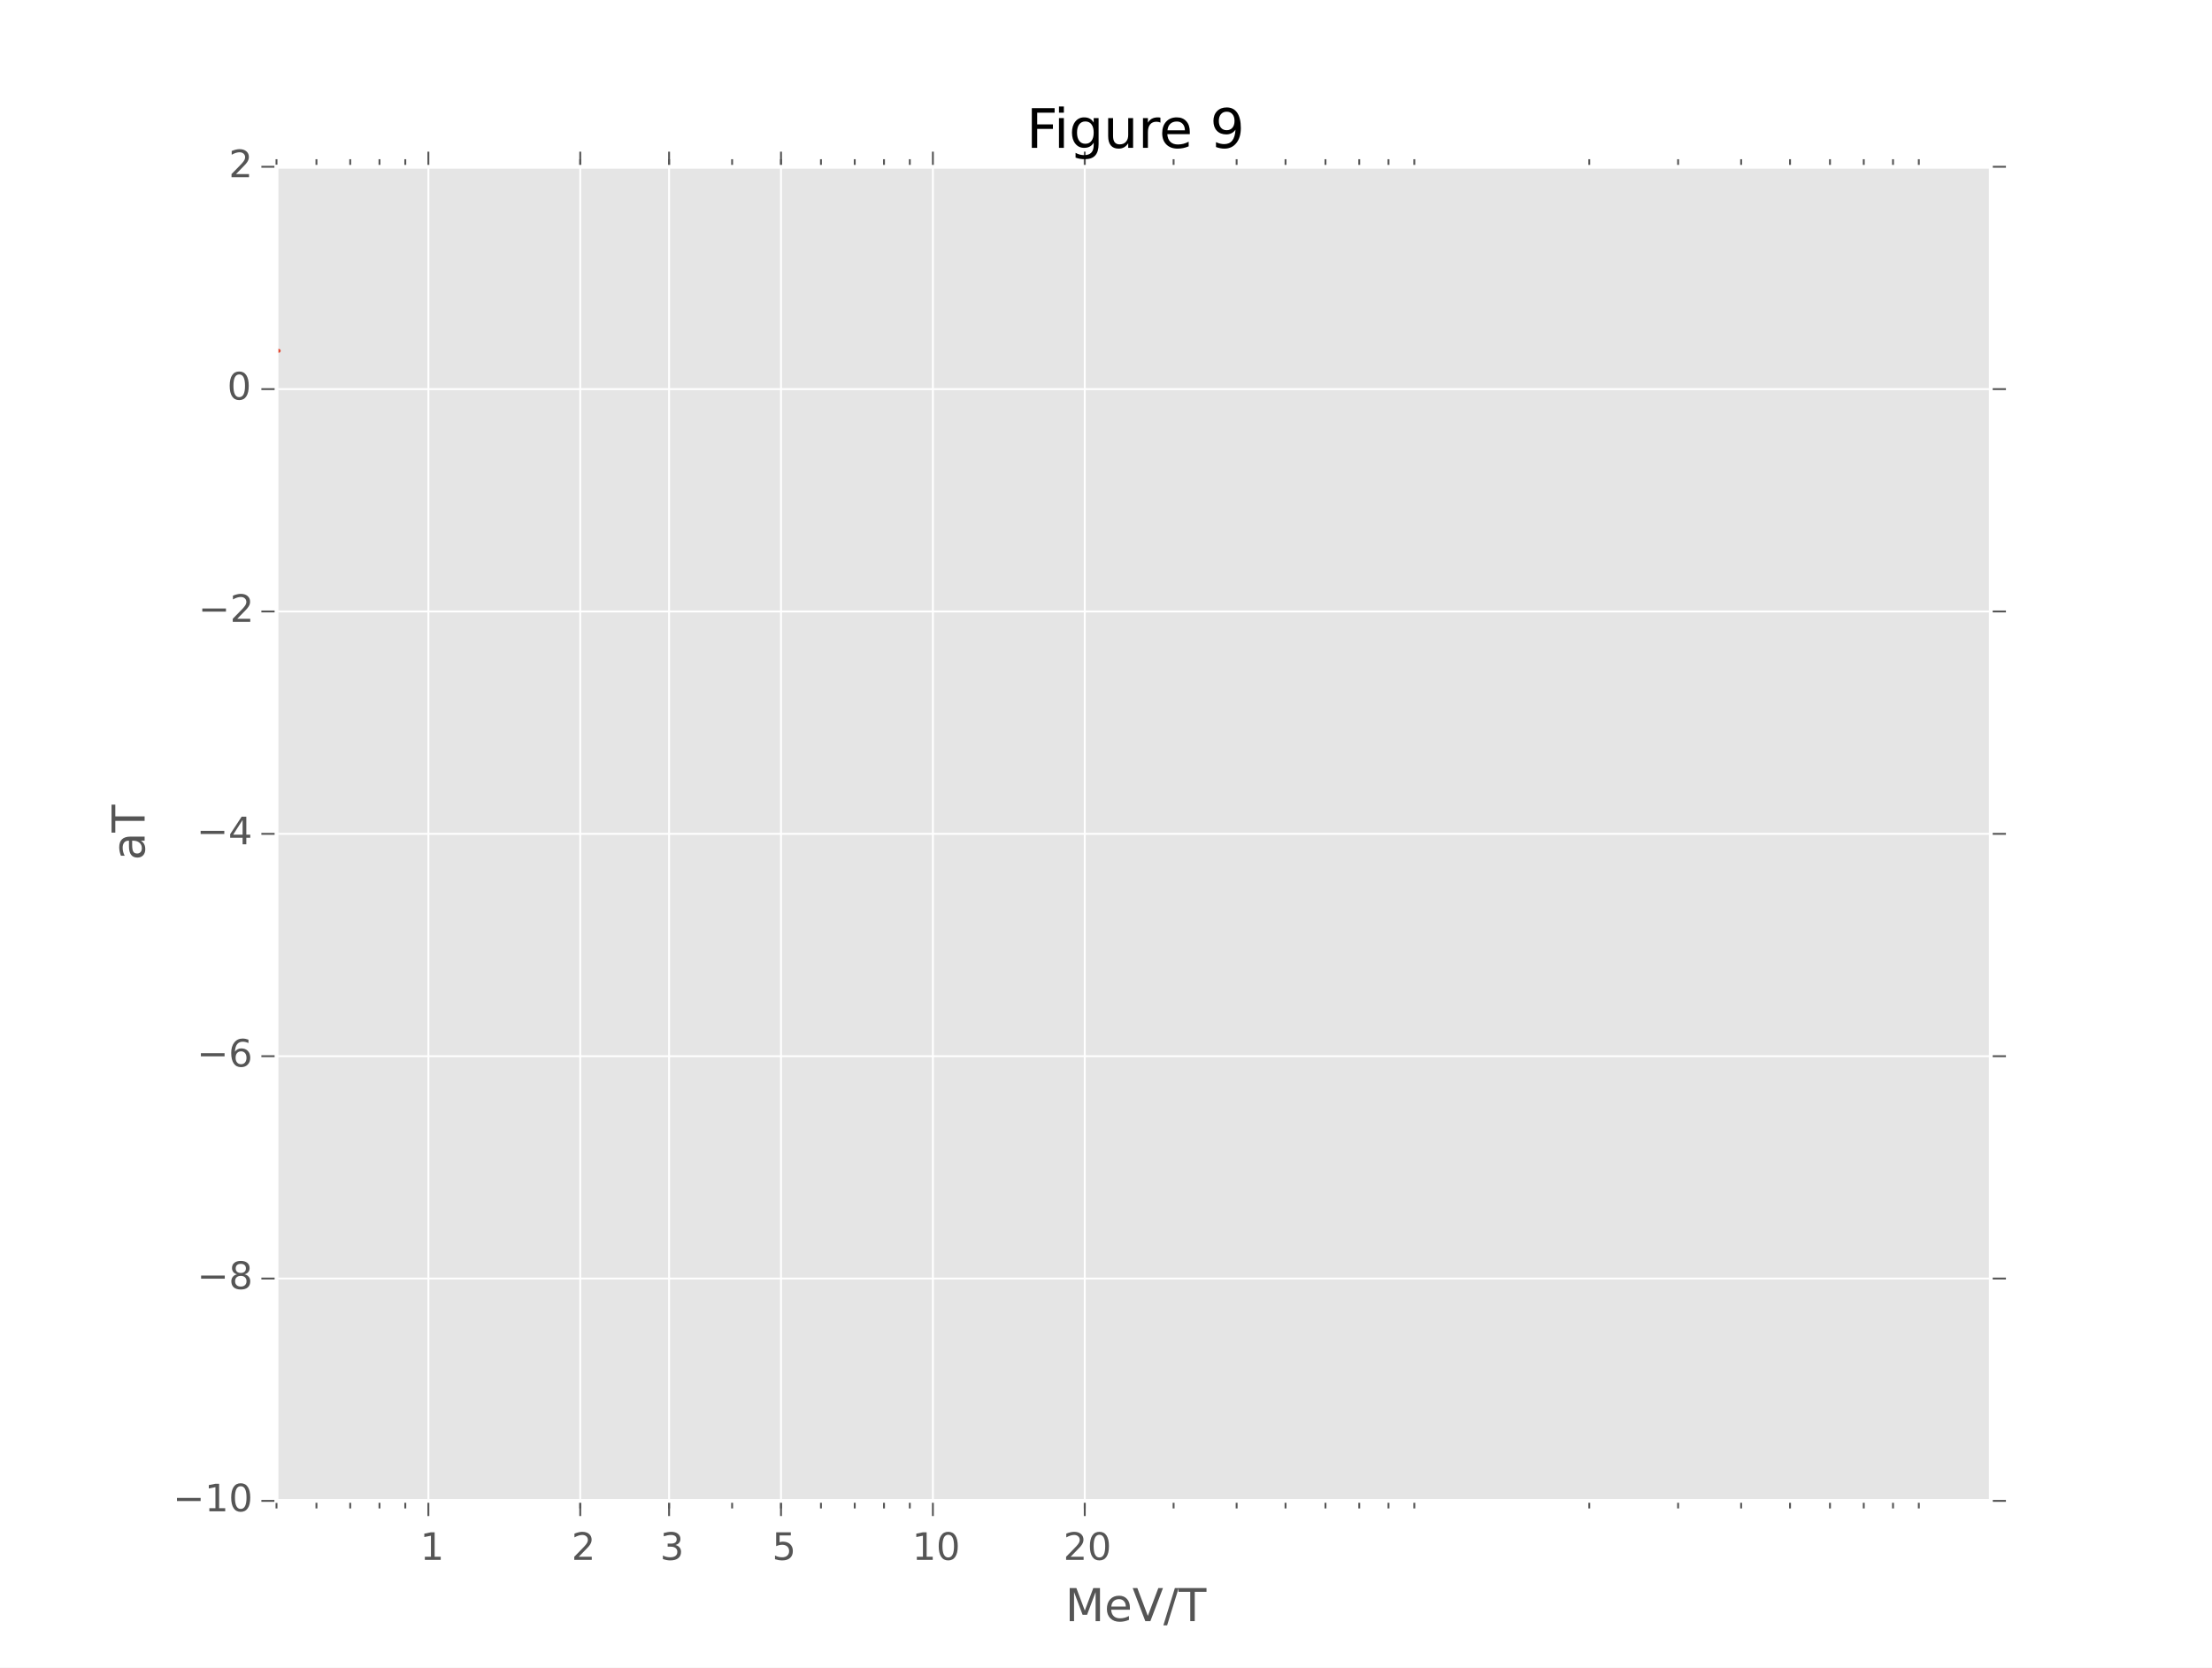
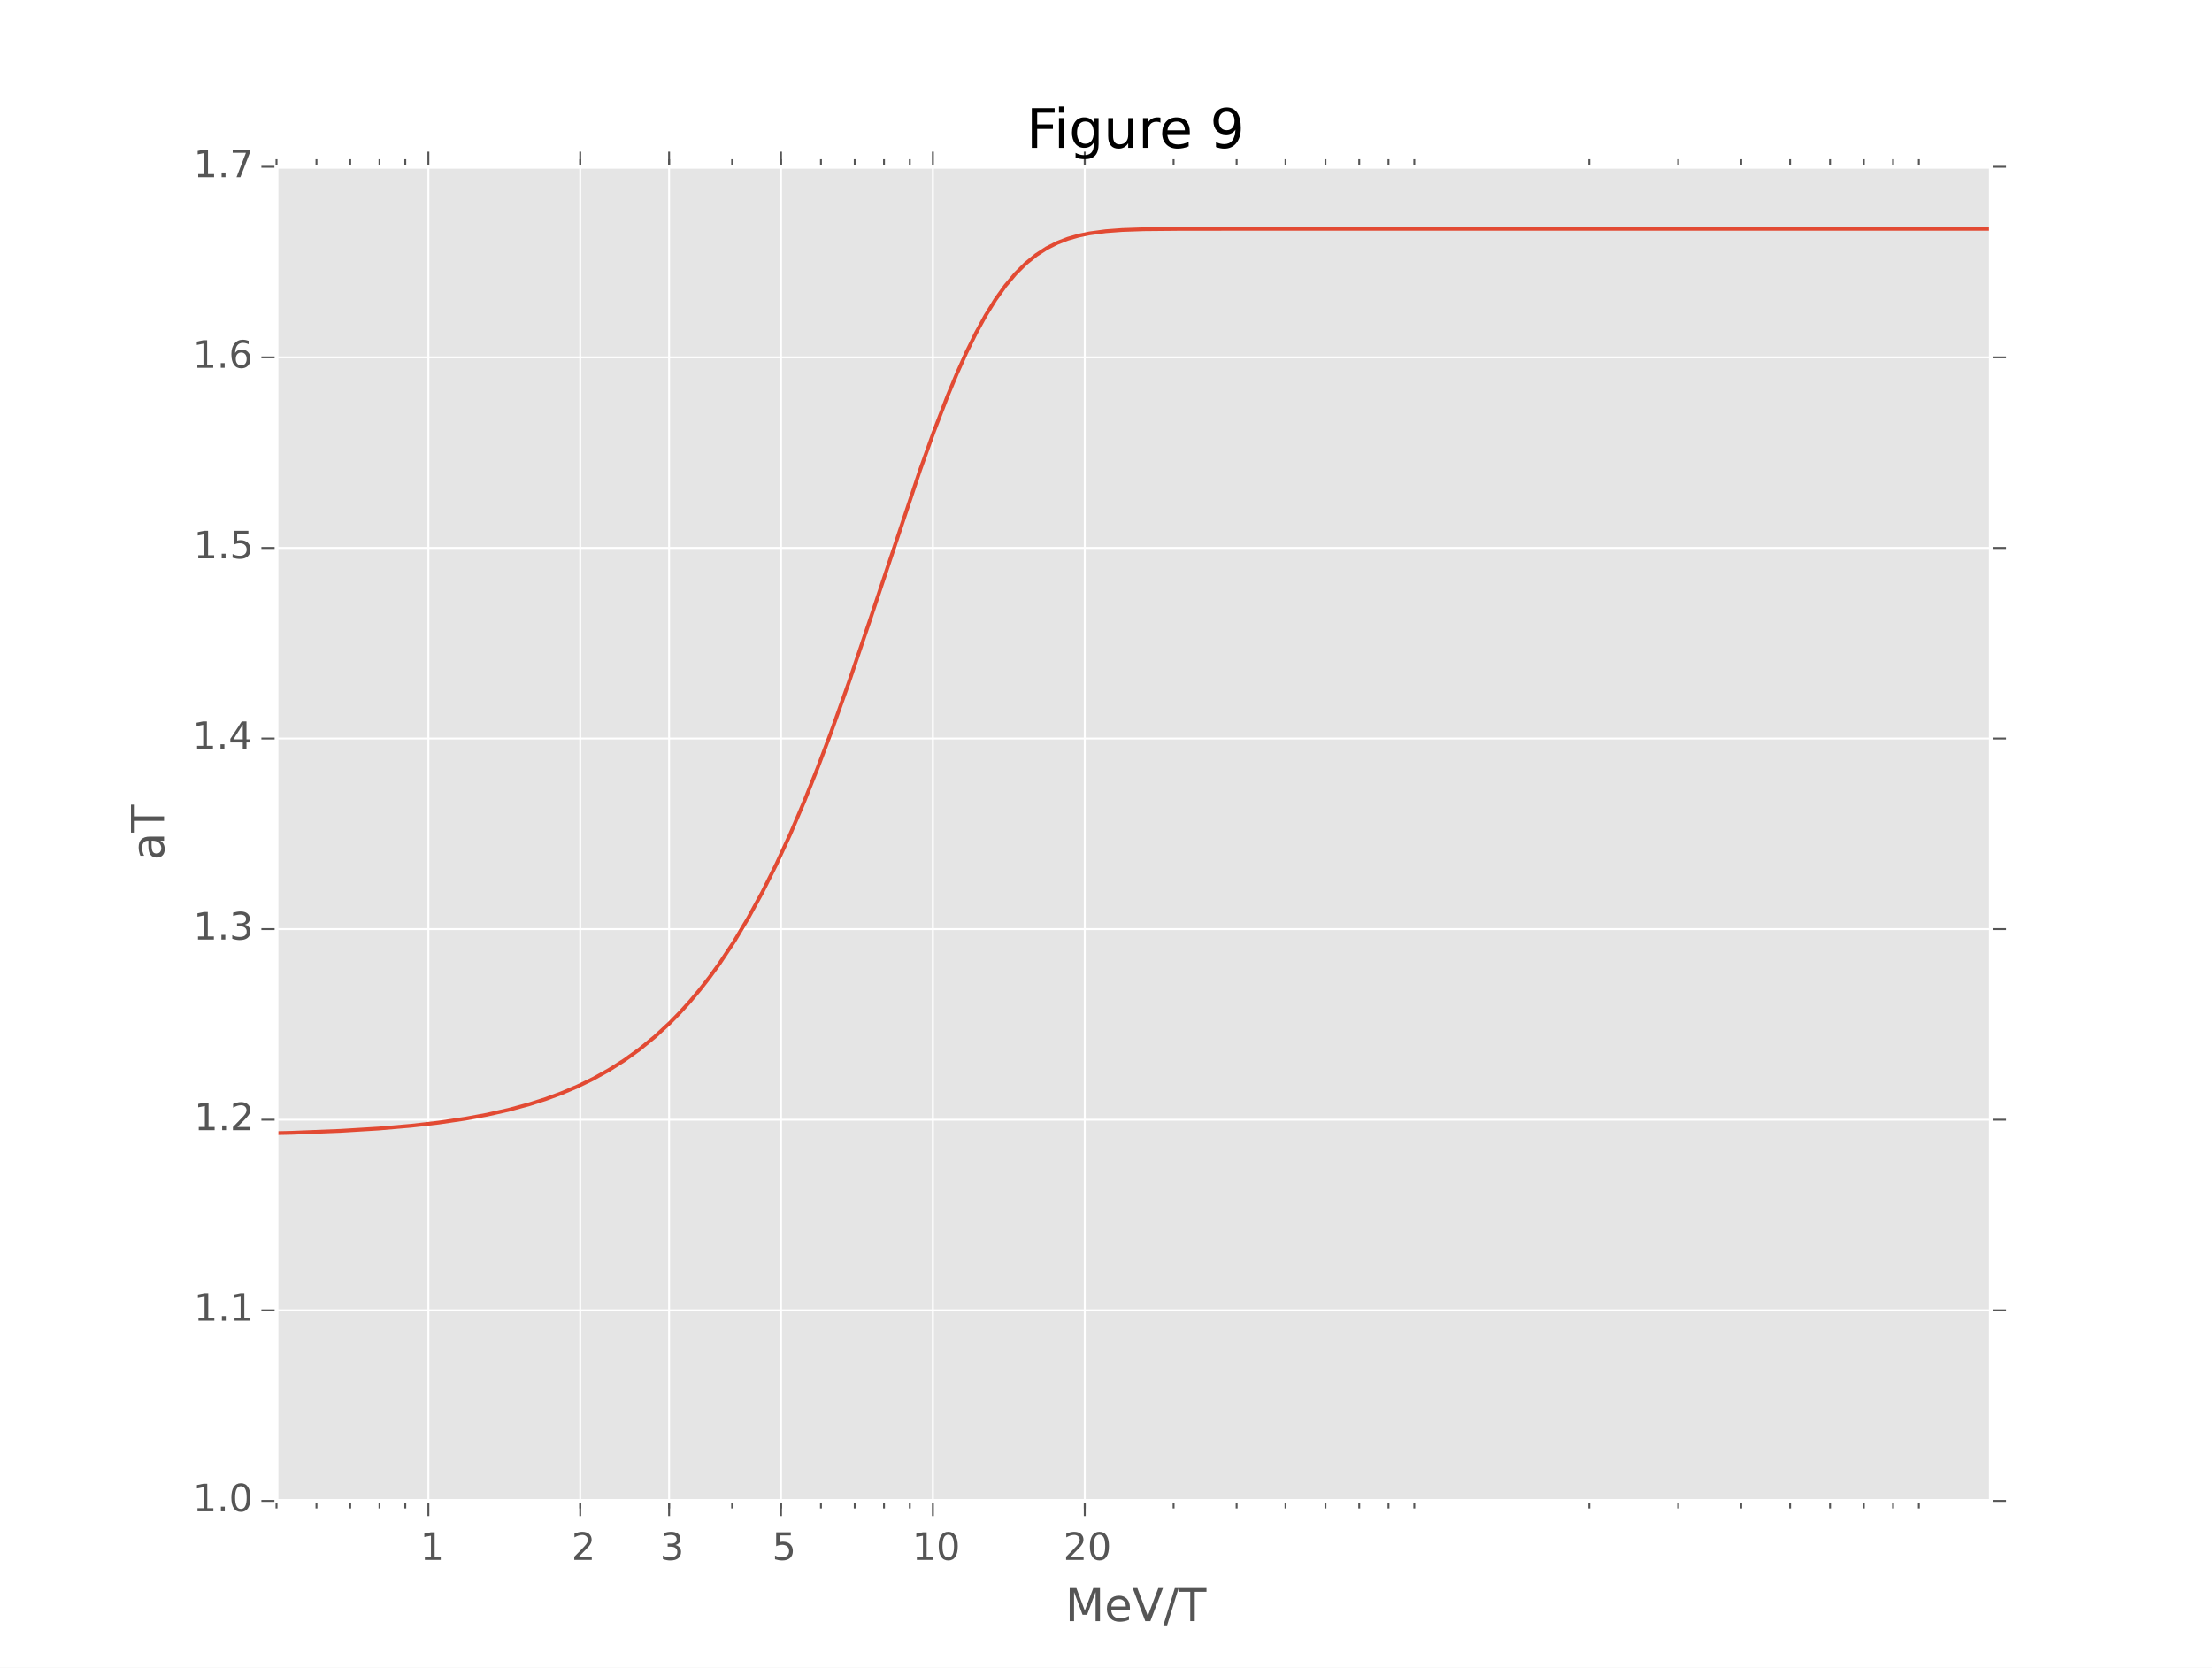
<svg xmlns="http://www.w3.org/2000/svg" xmlns:xlink="http://www.w3.org/1999/xlink" height="441pt" version="1.1" viewBox="0 0 585 441" width="585pt">
  <defs>
    <style type="text/css">
*{stroke-linecap:butt;stroke-linejoin:round;}
  </style>
  </defs>
  <g id="figure_1">
    <g id="patch_1">
      <path d=" M0 441 L585 441 L585 0 L0 0 z " style="fill:#ffffff;" />
    </g>
    <g id="axes_1">
      <g id="patch_2">
        <path d=" M73.125 396.9 L526.5 396.9 L526.5 44.1 L73.125 44.1 z " style="fill:#e5e5e5;" />
      </g>
      <g id="matplotlib.axis_1">
        <g id="xtick_1">
          <g id="line2d_1">
            <path clip-path="url(#p5873ec822d)" d=" M113.29 396.9 L113.29 44.1" style="fill:none;stroke:#ffffff;stroke-linecap:square;stroke-width:0.5;" />
          </g>
          <g id="line2d_2">
            <defs>
              <path d=" M0 0 L0 4" id="m64c3aef5f4" style="stroke:#555555;stroke-width:0.5;" />
            </defs>
            <g>
              <use style="fill:#555555;stroke:#555555;stroke-width:0.5;" x="113.29" xlink:href="#m64c3aef5f4" y="396.9" />
            </g>
          </g>
          <g id="line2d_3">
            <defs>
              <path d=" M0 0 L0 -4" id="m91191bb255" style="stroke:#555555;stroke-width:0.5;" />
            </defs>
            <g>
              <use style="fill:#555555;stroke:#555555;stroke-width:0.5;" x="113.29" xlink:href="#m91191bb255" y="44.1" />
            </g>
          </g>
          <g id="text_1">
            <defs>
              <path d=" M12.406 8.297 L28.516 8.297 L28.516 63.922 L10.984 60.406 L10.984 69.391 L28.422 72.906 L38.281 72.906 L38.281 8.297 L54.391 8.297 L54.391 0 L12.406 0 z " id="BitstreamVeraSans-Roman-31" />
            </defs>
            <g style="fill:#555555;" transform="translate(111.12 412.4984)scale(0.1 -0.1)">
              <use xlink:href="#BitstreamVeraSans-Roman-31" />
            </g>
          </g>
        </g>
        <g id="xtick_2">
          <g id="line2d_4">
            <path clip-path="url(#p5873ec822d)" d=" M153.456 396.9 L153.456 44.1" style="fill:none;stroke:#ffffff;stroke-linecap:square;stroke-width:0.5;" />
          </g>
          <g id="line2d_5">
            <g>
              <use style="fill:#555555;stroke:#555555;stroke-width:0.5;" x="153.456" xlink:href="#m64c3aef5f4" y="396.9" />
            </g>
          </g>
          <g id="line2d_6">
            <g>
              <use style="fill:#555555;stroke:#555555;stroke-width:0.5;" x="153.456" xlink:href="#m91191bb255" y="44.1" />
            </g>
          </g>
          <g id="text_2">
            <defs>
              <path d=" M19.188 8.297 L53.609 8.297 L53.609 0 L7.328 0 L7.328 8.297 Q12.938 14.109 22.625 23.891 Q32.328 33.688 34.812 36.531 Q39.547 41.844 41.422 45.531 Q43.312 49.219 43.312 52.781 Q43.312 58.594 39.234 62.25 Q35.156 65.922 28.609 65.922 Q23.969 65.922 18.812 64.312 Q13.672 62.703 7.812 59.422 L7.812 69.391 Q13.766 71.781 18.938 73 Q24.125 74.219 28.422 74.219 Q39.75 74.219 46.484 68.547 Q53.219 62.891 53.219 53.422 Q53.219 48.922 51.531 44.891 Q49.859 40.875 45.406 35.406 Q44.188 33.984 37.641 27.219 Q31.109 20.453 19.188 8.297" id="BitstreamVeraSans-Roman-32" />
            </defs>
            <g style="fill:#555555;" transform="translate(151.1417 412.4984)scale(0.1 -0.1)">
              <use xlink:href="#BitstreamVeraSans-Roman-32" />
            </g>
          </g>
        </g>
        <g id="xtick_3">
          <g id="line2d_7">
            <path clip-path="url(#p5873ec822d)" d=" M176.951 396.9 L176.951 44.1" style="fill:none;stroke:#ffffff;stroke-linecap:square;stroke-width:0.5;" />
          </g>
          <g id="line2d_8">
            <g>
              <use style="fill:#555555;stroke:#555555;stroke-width:0.5;" x="176.951" xlink:href="#m64c3aef5f4" y="396.9" />
            </g>
          </g>
          <g id="line2d_9">
            <g>
              <use style="fill:#555555;stroke:#555555;stroke-width:0.5;" x="176.951" xlink:href="#m91191bb255" y="44.1" />
            </g>
          </g>
          <g id="text_3">
            <defs>
              <path d=" M40.578 39.312 Q47.656 37.797 51.625 33 Q55.609 28.219 55.609 21.188 Q55.609 10.406 48.188 4.484 Q40.766 -1.422 27.094 -1.422 Q22.516 -1.422 17.656 -0.516 Q12.797 0.391 7.625 2.203 L7.625 11.719 Q11.719 9.328 16.594 8.109 Q21.484 6.891 26.812 6.891 Q36.078 6.891 40.938 10.547 Q45.797 14.203 45.797 21.188 Q45.797 27.641 41.281 31.266 Q36.766 34.906 28.719 34.906 L20.219 34.906 L20.219 43.016 L29.109 43.016 Q36.375 43.016 40.234 45.922 Q44.094 48.828 44.094 54.297 Q44.094 59.906 40.109 62.906 Q36.141 65.922 28.719 65.922 Q24.656 65.922 20.016 65.031 Q15.375 64.156 9.812 62.312 L9.812 71.094 Q15.438 72.656 20.344 73.438 Q25.25 74.219 29.594 74.219 Q40.828 74.219 47.359 69.109 Q53.906 64.016 53.906 55.328 Q53.906 49.266 50.438 45.094 Q46.969 40.922 40.578 39.312" id="BitstreamVeraSans-Roman-33" />
            </defs>
            <g style="fill:#555555;" transform="translate(174.5517 412.4984)scale(0.1 -0.1)">
              <use xlink:href="#BitstreamVeraSans-Roman-33" />
            </g>
          </g>
        </g>
        <g id="xtick_4">
          <g id="line2d_10">
            <path clip-path="url(#p5873ec822d)" d=" M206.551 396.9 L206.551 44.1" style="fill:none;stroke:#ffffff;stroke-linecap:square;stroke-width:0.5;" />
          </g>
          <g id="line2d_11">
            <g>
              <use style="fill:#555555;stroke:#555555;stroke-width:0.5;" x="206.551" xlink:href="#m64c3aef5f4" y="396.9" />
            </g>
          </g>
          <g id="line2d_12">
            <g>
              <use style="fill:#555555;stroke:#555555;stroke-width:0.5;" x="206.551" xlink:href="#m91191bb255" y="44.1" />
            </g>
          </g>
          <g id="text_4">
            <defs>
              <path d=" M10.797 72.906 L49.516 72.906 L49.516 64.594 L19.828 64.594 L19.828 46.734 Q21.969 47.469 24.109 47.828 Q26.266 48.188 28.422 48.188 Q40.625 48.188 47.75 41.5 Q54.891 34.812 54.891 23.391 Q54.891 11.625 47.562 5.094 Q40.234 -1.422 26.906 -1.422 Q22.312 -1.422 17.547 -0.641 Q12.797 0.141 7.719 1.703 L7.719 11.625 Q12.109 9.234 16.797 8.062 Q21.484 6.891 26.703 6.891 Q35.156 6.891 40.078 11.328 Q45.016 15.766 45.016 23.391 Q45.016 31 40.078 35.438 Q35.156 39.891 26.703 39.891 Q22.75 39.891 18.812 39.016 Q14.891 38.141 10.797 36.281 z " id="BitstreamVeraSans-Roman-35" />
            </defs>
            <g style="fill:#555555;" transform="translate(204.1928 412.4984)scale(0.1 -0.1)">
              <use xlink:href="#BitstreamVeraSans-Roman-35" />
            </g>
          </g>
        </g>
        <g id="xtick_5">
          <g id="line2d_13">
            <path clip-path="url(#p5873ec822d)" d=" M246.717 396.9 L246.717 44.1" style="fill:none;stroke:#ffffff;stroke-linecap:square;stroke-width:0.5;" />
          </g>
          <g id="line2d_14">
            <g>
              <use style="fill:#555555;stroke:#555555;stroke-width:0.5;" x="246.717" xlink:href="#m64c3aef5f4" y="396.9" />
            </g>
          </g>
          <g id="line2d_15">
            <g>
              <use style="fill:#555555;stroke:#555555;stroke-width:0.5;" x="246.717" xlink:href="#m91191bb255" y="44.1" />
            </g>
          </g>
          <g id="text_5">
            <defs>
              <path d=" M31.781 66.406 Q24.172 66.406 20.328 58.906 Q16.5 51.422 16.5 36.375 Q16.5 21.391 20.328 13.891 Q24.172 6.391 31.781 6.391 Q39.453 6.391 43.281 13.891 Q47.125 21.391 47.125 36.375 Q47.125 51.422 43.281 58.906 Q39.453 66.406 31.781 66.406 M31.781 74.219 Q44.047 74.219 50.516 64.516 Q56.984 54.828 56.984 36.375 Q56.984 17.969 50.516 8.266 Q44.047 -1.422 31.781 -1.422 Q19.531 -1.422 13.062 8.266 Q6.594 17.969 6.594 36.375 Q6.594 54.828 13.062 64.516 Q19.531 74.219 31.781 74.219" id="BitstreamVeraSans-Roman-30" />
            </defs>
            <g style="fill:#555555;" transform="translate(241.2355 412.4984)scale(0.1 -0.1)">
              <use xlink:href="#BitstreamVeraSans-Roman-31" />
              <use x="63.623" xlink:href="#BitstreamVeraSans-Roman-30" />
            </g>
          </g>
        </g>
        <g id="xtick_6">
          <g id="line2d_16">
            <path clip-path="url(#p5873ec822d)" d=" M286.882 396.9 L286.882 44.1" style="fill:none;stroke:#ffffff;stroke-linecap:square;stroke-width:0.5;" />
          </g>
          <g id="line2d_17">
            <g>
              <use style="fill:#555555;stroke:#555555;stroke-width:0.5;" x="286.882" xlink:href="#m64c3aef5f4" y="396.9" />
            </g>
          </g>
          <g id="line2d_18">
            <g>
              <use style="fill:#555555;stroke:#555555;stroke-width:0.5;" x="286.882" xlink:href="#m91191bb255" y="44.1" />
            </g>
          </g>
          <g id="text_6">
            <g style="fill:#555555;" transform="translate(281.2181 412.4984)scale(0.1 -0.1)">
              <use xlink:href="#BitstreamVeraSans-Roman-32" />
              <use x="63.623" xlink:href="#BitstreamVeraSans-Roman-30" />
            </g>
          </g>
        </g>
        <g id="xtick_7">
          <g id="line2d_19">
            <defs>
              <path d=" M0 0 L0 2" id="m7c1be8cc89" style="stroke:#555555;stroke-width:0.5;" />
            </defs>
            <g>
              <use style="fill:#555555;stroke:#555555;stroke-width:0.5;" x="73.125" xlink:href="#m7c1be8cc89" y="396.9" />
            </g>
          </g>
          <g id="line2d_20">
            <defs>
              <path d=" M0 0 L0 -2" id="m590dc32cdf" style="stroke:#555555;stroke-width:0.5;" />
            </defs>
            <g>
              <use style="fill:#555555;stroke:#555555;stroke-width:0.5;" x="73.125" xlink:href="#m590dc32cdf" y="44.1" />
            </g>
          </g>
        </g>
        <g id="xtick_8">
          <g id="line2d_21">
            <g>
              <use style="fill:#555555;stroke:#555555;stroke-width:0.5;" x="83.69" xlink:href="#m7c1be8cc89" y="396.9" />
            </g>
          </g>
          <g id="line2d_22">
            <g>
              <use style="fill:#555555;stroke:#555555;stroke-width:0.5;" x="83.69" xlink:href="#m590dc32cdf" y="44.1" />
            </g>
          </g>
        </g>
        <g id="xtick_9">
          <g id="line2d_23">
            <g>
              <use style="fill:#555555;stroke:#555555;stroke-width:0.5;" x="92.622" xlink:href="#m7c1be8cc89" y="396.9" />
            </g>
          </g>
          <g id="line2d_24">
            <g>
              <use style="fill:#555555;stroke:#555555;stroke-width:0.5;" x="92.622" xlink:href="#m590dc32cdf" y="44.1" />
            </g>
          </g>
        </g>
        <g id="xtick_10">
          <g id="line2d_25">
            <g>
              <use style="fill:#555555;stroke:#555555;stroke-width:0.5;" x="100.36" xlink:href="#m7c1be8cc89" y="396.9" />
            </g>
          </g>
          <g id="line2d_26">
            <g>
              <use style="fill:#555555;stroke:#555555;stroke-width:0.5;" x="100.36" xlink:href="#m590dc32cdf" y="44.1" />
            </g>
          </g>
        </g>
        <g id="xtick_11">
          <g id="line2d_27">
            <g>
              <use style="fill:#555555;stroke:#555555;stroke-width:0.5;" x="107.185" xlink:href="#m7c1be8cc89" y="396.9" />
            </g>
          </g>
          <g id="line2d_28">
            <g>
              <use style="fill:#555555;stroke:#555555;stroke-width:0.5;" x="107.185" xlink:href="#m590dc32cdf" y="44.1" />
            </g>
          </g>
        </g>
        <g id="xtick_12">
          <g id="line2d_29">
            <g>
              <use style="fill:#555555;stroke:#555555;stroke-width:0.5;" x="153.456" xlink:href="#m7c1be8cc89" y="396.9" />
            </g>
          </g>
          <g id="line2d_30">
            <g>
              <use style="fill:#555555;stroke:#555555;stroke-width:0.5;" x="153.456" xlink:href="#m590dc32cdf" y="44.1" />
            </g>
          </g>
        </g>
        <g id="xtick_13">
          <g id="line2d_31">
            <g>
              <use style="fill:#555555;stroke:#555555;stroke-width:0.5;" x="176.951" xlink:href="#m7c1be8cc89" y="396.9" />
            </g>
          </g>
          <g id="line2d_32">
            <g>
              <use style="fill:#555555;stroke:#555555;stroke-width:0.5;" x="176.951" xlink:href="#m590dc32cdf" y="44.1" />
            </g>
          </g>
        </g>
        <g id="xtick_14">
          <g id="line2d_33">
            <g>
              <use style="fill:#555555;stroke:#555555;stroke-width:0.5;" x="193.621" xlink:href="#m7c1be8cc89" y="396.9" />
            </g>
          </g>
          <g id="line2d_34">
            <g>
              <use style="fill:#555555;stroke:#555555;stroke-width:0.5;" x="193.621" xlink:href="#m590dc32cdf" y="44.1" />
            </g>
          </g>
        </g>
        <g id="xtick_15">
          <g id="line2d_35">
            <g>
              <use style="fill:#555555;stroke:#555555;stroke-width:0.5;" x="206.551" xlink:href="#m7c1be8cc89" y="396.9" />
            </g>
          </g>
          <g id="line2d_36">
            <g>
              <use style="fill:#555555;stroke:#555555;stroke-width:0.5;" x="206.551" xlink:href="#m590dc32cdf" y="44.1" />
            </g>
          </g>
        </g>
        <g id="xtick_16">
          <g id="line2d_37">
            <g>
              <use style="fill:#555555;stroke:#555555;stroke-width:0.5;" x="217.116" xlink:href="#m7c1be8cc89" y="396.9" />
            </g>
          </g>
          <g id="line2d_38">
            <g>
              <use style="fill:#555555;stroke:#555555;stroke-width:0.5;" x="217.116" xlink:href="#m590dc32cdf" y="44.1" />
            </g>
          </g>
        </g>
        <g id="xtick_17">
          <g id="line2d_39">
            <g>
              <use style="fill:#555555;stroke:#555555;stroke-width:0.5;" x="226.049" xlink:href="#m7c1be8cc89" y="396.9" />
            </g>
          </g>
          <g id="line2d_40">
            <g>
              <use style="fill:#555555;stroke:#555555;stroke-width:0.5;" x="226.049" xlink:href="#m590dc32cdf" y="44.1" />
            </g>
          </g>
        </g>
        <g id="xtick_18">
          <g id="line2d_41">
            <g>
              <use style="fill:#555555;stroke:#555555;stroke-width:0.5;" x="233.786" xlink:href="#m7c1be8cc89" y="396.9" />
            </g>
          </g>
          <g id="line2d_42">
            <g>
              <use style="fill:#555555;stroke:#555555;stroke-width:0.5;" x="233.786" xlink:href="#m590dc32cdf" y="44.1" />
            </g>
          </g>
        </g>
        <g id="xtick_19">
          <g id="line2d_43">
            <g>
              <use style="fill:#555555;stroke:#555555;stroke-width:0.5;" x="240.612" xlink:href="#m7c1be8cc89" y="396.9" />
            </g>
          </g>
          <g id="line2d_44">
            <g>
              <use style="fill:#555555;stroke:#555555;stroke-width:0.5;" x="240.612" xlink:href="#m590dc32cdf" y="44.1" />
            </g>
          </g>
        </g>
        <g id="xtick_20">
          <g id="line2d_45">
            <g>
              <use style="fill:#555555;stroke:#555555;stroke-width:0.5;" x="286.882" xlink:href="#m7c1be8cc89" y="396.9" />
            </g>
          </g>
          <g id="line2d_46">
            <g>
              <use style="fill:#555555;stroke:#555555;stroke-width:0.5;" x="286.882" xlink:href="#m590dc32cdf" y="44.1" />
            </g>
          </g>
        </g>
        <g id="xtick_21">
          <g id="line2d_47">
            <g>
              <use style="fill:#555555;stroke:#555555;stroke-width:0.5;" x="310.377" xlink:href="#m7c1be8cc89" y="396.9" />
            </g>
          </g>
          <g id="line2d_48">
            <g>
              <use style="fill:#555555;stroke:#555555;stroke-width:0.5;" x="310.377" xlink:href="#m590dc32cdf" y="44.1" />
            </g>
          </g>
        </g>
        <g id="xtick_22">
          <g id="line2d_49">
            <g>
              <use style="fill:#555555;stroke:#555555;stroke-width:0.5;" x="327.048" xlink:href="#m7c1be8cc89" y="396.9" />
            </g>
          </g>
          <g id="line2d_50">
            <g>
              <use style="fill:#555555;stroke:#555555;stroke-width:0.5;" x="327.048" xlink:href="#m590dc32cdf" y="44.1" />
            </g>
          </g>
        </g>
        <g id="xtick_23">
          <g id="line2d_51">
            <g>
              <use style="fill:#555555;stroke:#555555;stroke-width:0.5;" x="339.978" xlink:href="#m7c1be8cc89" y="396.9" />
            </g>
          </g>
          <g id="line2d_52">
            <g>
              <use style="fill:#555555;stroke:#555555;stroke-width:0.5;" x="339.978" xlink:href="#m590dc32cdf" y="44.1" />
            </g>
          </g>
        </g>
        <g id="xtick_24">
          <g id="line2d_53">
            <g>
              <use style="fill:#555555;stroke:#555555;stroke-width:0.5;" x="350.543" xlink:href="#m7c1be8cc89" y="396.9" />
            </g>
          </g>
          <g id="line2d_54">
            <g>
              <use style="fill:#555555;stroke:#555555;stroke-width:0.5;" x="350.543" xlink:href="#m590dc32cdf" y="44.1" />
            </g>
          </g>
        </g>
        <g id="xtick_25">
          <g id="line2d_55">
            <g>
              <use style="fill:#555555;stroke:#555555;stroke-width:0.5;" x="359.475" xlink:href="#m7c1be8cc89" y="396.9" />
            </g>
          </g>
          <g id="line2d_56">
            <g>
              <use style="fill:#555555;stroke:#555555;stroke-width:0.5;" x="359.475" xlink:href="#m590dc32cdf" y="44.1" />
            </g>
          </g>
        </g>
        <g id="xtick_26">
          <g id="line2d_57">
            <g>
              <use style="fill:#555555;stroke:#555555;stroke-width:0.5;" x="367.213" xlink:href="#m7c1be8cc89" y="396.9" />
            </g>
          </g>
          <g id="line2d_58">
            <g>
              <use style="fill:#555555;stroke:#555555;stroke-width:0.5;" x="367.213" xlink:href="#m590dc32cdf" y="44.1" />
            </g>
          </g>
        </g>
        <g id="xtick_27">
          <g id="line2d_59">
            <g>
              <use style="fill:#555555;stroke:#555555;stroke-width:0.5;" x="374.038" xlink:href="#m7c1be8cc89" y="396.9" />
            </g>
          </g>
          <g id="line2d_60">
            <g>
              <use style="fill:#555555;stroke:#555555;stroke-width:0.5;" x="374.038" xlink:href="#m590dc32cdf" y="44.1" />
            </g>
          </g>
        </g>
        <g id="xtick_28">
          <g id="line2d_61">
            <g>
              <use style="fill:#555555;stroke:#555555;stroke-width:0.5;" x="420.309" xlink:href="#m7c1be8cc89" y="396.9" />
            </g>
          </g>
          <g id="line2d_62">
            <g>
              <use style="fill:#555555;stroke:#555555;stroke-width:0.5;" x="420.309" xlink:href="#m590dc32cdf" y="44.1" />
            </g>
          </g>
        </g>
        <g id="xtick_29">
          <g id="line2d_63">
            <g>
              <use style="fill:#555555;stroke:#555555;stroke-width:0.5;" x="443.804" xlink:href="#m7c1be8cc89" y="396.9" />
            </g>
          </g>
          <g id="line2d_64">
            <g>
              <use style="fill:#555555;stroke:#555555;stroke-width:0.5;" x="443.804" xlink:href="#m590dc32cdf" y="44.1" />
            </g>
          </g>
        </g>
        <g id="xtick_30">
          <g id="line2d_65">
            <g>
              <use style="fill:#555555;stroke:#555555;stroke-width:0.5;" x="460.474" xlink:href="#m7c1be8cc89" y="396.9" />
            </g>
          </g>
          <g id="line2d_66">
            <g>
              <use style="fill:#555555;stroke:#555555;stroke-width:0.5;" x="460.474" xlink:href="#m590dc32cdf" y="44.1" />
            </g>
          </g>
        </g>
        <g id="xtick_31">
          <g id="line2d_67">
            <g>
              <use style="fill:#555555;stroke:#555555;stroke-width:0.5;" x="473.404" xlink:href="#m7c1be8cc89" y="396.9" />
            </g>
          </g>
          <g id="line2d_68">
            <g>
              <use style="fill:#555555;stroke:#555555;stroke-width:0.5;" x="473.404" xlink:href="#m590dc32cdf" y="44.1" />
            </g>
          </g>
        </g>
        <g id="xtick_32">
          <g id="line2d_69">
            <g>
              <use style="fill:#555555;stroke:#555555;stroke-width:0.5;" x="483.969" xlink:href="#m7c1be8cc89" y="396.9" />
            </g>
          </g>
          <g id="line2d_70">
            <g>
              <use style="fill:#555555;stroke:#555555;stroke-width:0.5;" x="483.969" xlink:href="#m590dc32cdf" y="44.1" />
            </g>
          </g>
        </g>
        <g id="xtick_33">
          <g id="line2d_71">
            <g>
              <use style="fill:#555555;stroke:#555555;stroke-width:0.5;" x="492.902" xlink:href="#m7c1be8cc89" y="396.9" />
            </g>
          </g>
          <g id="line2d_72">
            <g>
              <use style="fill:#555555;stroke:#555555;stroke-width:0.5;" x="492.902" xlink:href="#m590dc32cdf" y="44.1" />
            </g>
          </g>
        </g>
        <g id="xtick_34">
          <g id="line2d_73">
            <g>
              <use style="fill:#555555;stroke:#555555;stroke-width:0.5;" x="500.639" xlink:href="#m7c1be8cc89" y="396.9" />
            </g>
          </g>
          <g id="line2d_74">
            <g>
              <use style="fill:#555555;stroke:#555555;stroke-width:0.5;" x="500.639" xlink:href="#m590dc32cdf" y="44.1" />
            </g>
          </g>
        </g>
        <g id="xtick_35">
          <g id="line2d_75">
            <g>
              <use style="fill:#555555;stroke:#555555;stroke-width:0.5;" x="507.464" xlink:href="#m7c1be8cc89" y="396.9" />
            </g>
          </g>
          <g id="line2d_76">
            <g>
              <use style="fill:#555555;stroke:#555555;stroke-width:0.5;" x="507.464" xlink:href="#m590dc32cdf" y="44.1" />
            </g>
          </g>
        </g>
        <g id="text_7">
          <defs>
            <path d=" M56.203 29.594 L56.203 25.203 L14.891 25.203 Q15.484 15.922 20.484 11.062 Q25.484 6.203 34.422 6.203 Q39.594 6.203 44.453 7.469 Q49.312 8.734 54.109 11.281 L54.109 2.781 Q49.266 0.734 44.188 -0.344 Q39.109 -1.422 33.891 -1.422 Q20.797 -1.422 13.156 6.188 Q5.516 13.812 5.516 26.812 Q5.516 40.234 12.766 48.109 Q20.016 56 32.328 56 Q43.359 56 49.781 48.891 Q56.203 41.797 56.203 29.594 M47.219 32.234 Q47.125 39.594 43.094 43.984 Q39.062 48.391 32.422 48.391 Q24.906 48.391 20.391 44.141 Q15.875 39.891 15.188 32.172 z " id="BitstreamVeraSans-Roman-65" />
            <path d=" M9.812 72.906 L24.516 72.906 L43.109 23.297 L61.812 72.906 L76.516 72.906 L76.516 0 L66.891 0 L66.891 64.016 L48.094 14.016 L38.188 14.016 L19.391 64.016 L19.391 0 L9.812 0 z " id="BitstreamVeraSans-Roman-4d" />
            <path d=" M-0.297 72.906 L61.375 72.906 L61.375 64.594 L35.5 64.594 L35.5 0 L25.594 0 L25.594 64.594 L-0.297 64.594 z " id="BitstreamVeraSans-Roman-54" />
            <path d=" M28.609 0 L0.781 72.906 L11.078 72.906 L34.188 11.531 L57.328 72.906 L67.578 72.906 L39.797 0 z " id="BitstreamVeraSans-Roman-56" />
            <path d=" M25.391 72.906 L33.688 72.906 L8.297 -9.281 L0 -9.281 z " id="BitstreamVeraSans-Roman-2f" />
          </defs>
          <g style="fill:#555555;" transform="translate(281.7244 428.6963)scale(0.12 -0.12)">
            <use xlink:href="#BitstreamVeraSans-Roman-4d" />
            <use x="86.279" xlink:href="#BitstreamVeraSans-Roman-65" />
            <use x="147.803" xlink:href="#BitstreamVeraSans-Roman-56" />
            <use x="216.211" xlink:href="#BitstreamVeraSans-Roman-2f" />
            <use x="249.902" xlink:href="#BitstreamVeraSans-Roman-54" />
          </g>
        </g>
      </g>
      <g id="matplotlib.axis_2">
        <g id="ytick_1">
          <g id="line2d_77">
            <path clip-path="url(#p5873ec822d)" d=" M73.125 396.9 L526.5 396.9" style="fill:none;stroke:#ffffff;stroke-linecap:square;stroke-width:0.5;" />
          </g>
          <g id="line2d_78">
            <defs>
              <path d=" M0 0 L-4 0" id="mf591f037a3" style="stroke:#555555;stroke-width:0.5;" />
            </defs>
            <g>
              <use style="fill:#555555;stroke:#555555;stroke-width:0.5;" x="73.125" xlink:href="#mf591f037a3" y="396.9" />
            </g>
          </g>
          <g id="line2d_79">
            <defs>
              <path d=" M0 0 L4 0" id="m9430d3eee0" style="stroke:#555555;stroke-width:0.5;" />
            </defs>
            <g>
              <use style="fill:#555555;stroke:#555555;stroke-width:0.5;" x="526.5" xlink:href="#m9430d3eee0" y="396.9" />
            </g>
          </g>
          <g id="text_8">
            <defs>
-               <path d=" M10.594 35.5 L73.188 35.5 L73.188 27.203 L10.594 27.203 z " id="BitstreamVeraSans-Roman-2212" />
-             </defs>
-             <g style="fill:#555555;" transform="translate(45.74375 399.6594)scale(0.1 -0.1)">
-               <use xlink:href="#BitstreamVeraSans-Roman-2212" />
-               <use x="83.789" xlink:href="#BitstreamVeraSans-Roman-31" />
-               <use x="147.412" xlink:href="#BitstreamVeraSans-Roman-30" />
+               <path d=" M10.688 12.406 L21 12.406 L21 0 L10.688 0 z " id="BitstreamVeraSans-Roman-2e" />
+             </defs>
+             <g style="fill:#555555;" transform="translate(50.98438 399.6594)scale(0.1 -0.1)">
+               <use xlink:href="#BitstreamVeraSans-Roman-31" />
+               <use x="63.623" xlink:href="#BitstreamVeraSans-Roman-2e" />
+               <use x="95.41" xlink:href="#BitstreamVeraSans-Roman-30" />
            </g>
          </g>
        </g>
        <g id="ytick_2">
          <g id="line2d_80">
-             <path clip-path="url(#p5873ec822d)" d=" M73.125 338.1 L526.5 338.1" style="fill:none;stroke:#ffffff;stroke-linecap:square;stroke-width:0.5;" />
+             <path clip-path="url(#p5873ec822d)" d=" M73.125 346.5 L526.5 346.5" style="fill:none;stroke:#ffffff;stroke-linecap:square;stroke-width:0.5;" />
          </g>
          <g id="line2d_81">
            <g>
-               <use style="fill:#555555;stroke:#555555;stroke-width:0.5;" x="73.125" xlink:href="#mf591f037a3" y="338.1" />
+               <use style="fill:#555555;stroke:#555555;stroke-width:0.5;" x="73.125" xlink:href="#mf591f037a3" y="346.5" />
            </g>
          </g>
          <g id="line2d_82">
            <g>
-               <use style="fill:#555555;stroke:#555555;stroke-width:0.5;" x="526.5" xlink:href="#m9430d3eee0" y="338.1" />
+               <use style="fill:#555555;stroke:#555555;stroke-width:0.5;" x="526.5" xlink:href="#m9430d3eee0" y="346.5" />
            </g>
          </g>
          <g id="text_9">
-             <defs>
-               <path d=" M31.781 34.625 Q24.75 34.625 20.719 30.859 Q16.703 27.094 16.703 20.516 Q16.703 13.922 20.719 10.156 Q24.75 6.391 31.781 6.391 Q38.812 6.391 42.859 10.172 Q46.922 13.969 46.922 20.516 Q46.922 27.094 42.891 30.859 Q38.875 34.625 31.781 34.625 M21.922 38.812 Q15.578 40.375 12.031 44.719 Q8.5 49.078 8.5 55.328 Q8.5 64.062 14.719 69.141 Q20.953 74.219 31.781 74.219 Q42.672 74.219 48.875 69.141 Q55.078 64.062 55.078 55.328 Q55.078 49.078 51.531 44.719 Q48 40.375 41.703 38.812 Q48.828 37.156 52.797 32.312 Q56.781 27.484 56.781 20.516 Q56.781 9.906 50.312 4.234 Q43.844 -1.422 31.781 -1.422 Q19.734 -1.422 13.25 4.234 Q6.781 9.906 6.781 20.516 Q6.781 27.484 10.781 32.312 Q14.797 37.156 21.922 38.812 M18.312 54.391 Q18.312 48.734 21.844 45.562 Q25.391 42.391 31.781 42.391 Q38.141 42.391 41.719 45.562 Q45.312 48.734 45.312 54.391 Q45.312 60.062 41.719 63.234 Q38.141 66.406 31.781 66.406 Q25.391 66.406 21.844 63.234 Q18.312 60.062 18.312 54.391" id="BitstreamVeraSans-Roman-38" />
-             </defs>
-             <g style="fill:#555555;" transform="translate(52.12656 340.8594)scale(0.1 -0.1)">
-               <use xlink:href="#BitstreamVeraSans-Roman-2212" />
-               <use x="83.789" xlink:href="#BitstreamVeraSans-Roman-38" />
+             <g style="fill:#555555;" transform="translate(51.24375 349.2594)scale(0.1 -0.1)">
+               <use xlink:href="#BitstreamVeraSans-Roman-31" />
+               <use x="63.623" xlink:href="#BitstreamVeraSans-Roman-2e" />
+               <use x="95.41" xlink:href="#BitstreamVeraSans-Roman-31" />
            </g>
          </g>
        </g>
        <g id="ytick_3">
          <g id="line2d_83">
-             <path clip-path="url(#p5873ec822d)" d=" M73.125 279.3 L526.5 279.3" style="fill:none;stroke:#ffffff;stroke-linecap:square;stroke-width:0.5;" />
+             <path clip-path="url(#p5873ec822d)" d=" M73.125 296.1 L526.5 296.1" style="fill:none;stroke:#ffffff;stroke-linecap:square;stroke-width:0.5;" />
          </g>
          <g id="line2d_84">
            <g>
-               <use style="fill:#555555;stroke:#555555;stroke-width:0.5;" x="73.125" xlink:href="#mf591f037a3" y="279.3" />
+               <use style="fill:#555555;stroke:#555555;stroke-width:0.5;" x="73.125" xlink:href="#mf591f037a3" y="296.1" />
            </g>
          </g>
          <g id="line2d_85">
            <g>
-               <use style="fill:#555555;stroke:#555555;stroke-width:0.5;" x="526.5" xlink:href="#m9430d3eee0" y="279.3" />
+               <use style="fill:#555555;stroke:#555555;stroke-width:0.5;" x="526.5" xlink:href="#m9430d3eee0" y="296.1" />
            </g>
          </g>
          <g id="text_10">
-             <defs>
-               <path d=" M33.016 40.375 Q26.375 40.375 22.484 35.828 Q18.609 31.297 18.609 23.391 Q18.609 15.531 22.484 10.953 Q26.375 6.391 33.016 6.391 Q39.656 6.391 43.531 10.953 Q47.406 15.531 47.406 23.391 Q47.406 31.297 43.531 35.828 Q39.656 40.375 33.016 40.375 M52.594 71.297 L52.594 62.312 Q48.875 64.062 45.094 64.984 Q41.312 65.922 37.594 65.922 Q27.828 65.922 22.672 59.328 Q17.531 52.734 16.797 39.406 Q19.672 43.656 24.016 45.922 Q28.375 48.188 33.594 48.188 Q44.578 48.188 50.953 41.516 Q57.328 34.859 57.328 23.391 Q57.328 12.156 50.688 5.359 Q44.047 -1.422 33.016 -1.422 Q20.359 -1.422 13.672 8.266 Q6.984 17.969 6.984 36.375 Q6.984 53.656 15.188 63.938 Q23.391 74.219 37.203 74.219 Q40.922 74.219 44.703 73.484 Q48.484 72.75 52.594 71.297" id="BitstreamVeraSans-Roman-36" />
-             </defs>
-             <g style="fill:#555555;" transform="translate(52.07187 282.0594)scale(0.1 -0.1)">
-               <use xlink:href="#BitstreamVeraSans-Roman-2212" />
-               <use x="83.789" xlink:href="#BitstreamVeraSans-Roman-36" />
+             <g style="fill:#555555;" transform="translate(51.32187 298.8594)scale(0.1 -0.1)">
+               <use xlink:href="#BitstreamVeraSans-Roman-31" />
+               <use x="63.623" xlink:href="#BitstreamVeraSans-Roman-2e" />
+               <use x="95.41" xlink:href="#BitstreamVeraSans-Roman-32" />
            </g>
          </g>
        </g>
        <g id="ytick_4">
          <g id="line2d_86">
-             <path clip-path="url(#p5873ec822d)" d=" M73.125 220.5 L526.5 220.5" style="fill:none;stroke:#ffffff;stroke-linecap:square;stroke-width:0.5;" />
+             <path clip-path="url(#p5873ec822d)" d=" M73.125 245.7 L526.5 245.7" style="fill:none;stroke:#ffffff;stroke-linecap:square;stroke-width:0.5;" />
          </g>
          <g id="line2d_87">
            <g>
-               <use style="fill:#555555;stroke:#555555;stroke-width:0.5;" x="73.125" xlink:href="#mf591f037a3" y="220.5" />
+               <use style="fill:#555555;stroke:#555555;stroke-width:0.5;" x="73.125" xlink:href="#mf591f037a3" y="245.7" />
            </g>
          </g>
          <g id="line2d_88">
            <g>
-               <use style="fill:#555555;stroke:#555555;stroke-width:0.5;" x="526.5" xlink:href="#m9430d3eee0" y="220.5" />
+               <use style="fill:#555555;stroke:#555555;stroke-width:0.5;" x="526.5" xlink:href="#m9430d3eee0" y="245.7" />
            </g>
          </g>
          <g id="text_11">
-             <defs>
-               <path d=" M37.797 64.312 L12.891 25.391 L37.797 25.391 z  M35.203 72.906 L47.609 72.906 L47.609 25.391 L58.016 25.391 L58.016 17.188 L47.609 17.188 L47.609 0 L37.797 0 L37.797 17.188 L4.891 17.188 L4.891 26.703 z " id="BitstreamVeraSans-Roman-34" />
-             </defs>
-             <g style="fill:#555555;" transform="translate(52.00312 223.2594)scale(0.1 -0.1)">
-               <use xlink:href="#BitstreamVeraSans-Roman-2212" />
-               <use x="83.789" xlink:href="#BitstreamVeraSans-Roman-34" />
+             <g style="fill:#555555;" transform="translate(51.12188 248.4594)scale(0.1 -0.1)">
+               <use xlink:href="#BitstreamVeraSans-Roman-31" />
+               <use x="63.623" xlink:href="#BitstreamVeraSans-Roman-2e" />
+               <use x="95.41" xlink:href="#BitstreamVeraSans-Roman-33" />
            </g>
          </g>
        </g>
        <g id="ytick_5">
          <g id="line2d_89">
-             <path clip-path="url(#p5873ec822d)" d=" M73.125 161.7 L526.5 161.7" style="fill:none;stroke:#ffffff;stroke-linecap:square;stroke-width:0.5;" />
+             <path clip-path="url(#p5873ec822d)" d=" M73.125 195.3 L526.5 195.3" style="fill:none;stroke:#ffffff;stroke-linecap:square;stroke-width:0.5;" />
          </g>
          <g id="line2d_90">
            <g>
-               <use style="fill:#555555;stroke:#555555;stroke-width:0.5;" x="73.125" xlink:href="#mf591f037a3" y="161.7" />
+               <use style="fill:#555555;stroke:#555555;stroke-width:0.5;" x="73.125" xlink:href="#mf591f037a3" y="195.3" />
            </g>
          </g>
          <g id="line2d_91">
            <g>
-               <use style="fill:#555555;stroke:#555555;stroke-width:0.5;" x="526.5" xlink:href="#m9430d3eee0" y="161.7" />
+               <use style="fill:#555555;stroke:#555555;stroke-width:0.5;" x="526.5" xlink:href="#m9430d3eee0" y="195.3" />
            </g>
          </g>
          <g id="text_12">
-             <g style="fill:#555555;" transform="translate(52.44375 164.4594)scale(0.1 -0.1)">
-               <use xlink:href="#BitstreamVeraSans-Roman-2212" />
-               <use x="83.789" xlink:href="#BitstreamVeraSans-Roman-32" />
+             <defs>
+               <path d=" M37.797 64.312 L12.891 25.391 L37.797 25.391 z  M35.203 72.906 L47.609 72.906 L47.609 25.391 L58.016 25.391 L58.016 17.188 L47.609 17.188 L47.609 0 L37.797 0 L37.797 17.188 L4.891 17.188 L4.891 26.703 z " id="BitstreamVeraSans-Roman-34" />
+             </defs>
+             <g style="fill:#555555;" transform="translate(50.88125 198.0594)scale(0.1 -0.1)">
+               <use xlink:href="#BitstreamVeraSans-Roman-31" />
+               <use x="63.623" xlink:href="#BitstreamVeraSans-Roman-2e" />
+               <use x="95.41" xlink:href="#BitstreamVeraSans-Roman-34" />
            </g>
          </g>
        </g>
        <g id="ytick_6">
          <g id="line2d_92">
-             <path clip-path="url(#p5873ec822d)" d=" M73.125 102.9 L526.5 102.9" style="fill:none;stroke:#ffffff;stroke-linecap:square;stroke-width:0.5;" />
+             <path clip-path="url(#p5873ec822d)" d=" M73.125 144.9 L526.5 144.9" style="fill:none;stroke:#ffffff;stroke-linecap:square;stroke-width:0.5;" />
          </g>
          <g id="line2d_93">
            <g>
-               <use style="fill:#555555;stroke:#555555;stroke-width:0.5;" x="73.125" xlink:href="#mf591f037a3" y="102.9" />
+               <use style="fill:#555555;stroke:#555555;stroke-width:0.5;" x="73.125" xlink:href="#mf591f037a3" y="144.9" />
            </g>
          </g>
          <g id="line2d_94">
            <g>
-               <use style="fill:#555555;stroke:#555555;stroke-width:0.5;" x="526.5" xlink:href="#m9430d3eee0" y="102.9" />
+               <use style="fill:#555555;stroke:#555555;stroke-width:0.5;" x="526.5" xlink:href="#m9430d3eee0" y="144.9" />
            </g>
          </g>
          <g id="text_13">
-             <g style="fill:#555555;" transform="translate(60.08594 105.6594)scale(0.1 -0.1)">
-               <use xlink:href="#BitstreamVeraSans-Roman-30" />
+             <g style="fill:#555555;" transform="translate(51.19375 147.6594)scale(0.1 -0.1)">
+               <use xlink:href="#BitstreamVeraSans-Roman-31" />
+               <use x="63.623" xlink:href="#BitstreamVeraSans-Roman-2e" />
+               <use x="95.41" xlink:href="#BitstreamVeraSans-Roman-35" />
            </g>
          </g>
        </g>
        <g id="ytick_7">
          <g id="line2d_95">
+             <path clip-path="url(#p5873ec822d)" d=" M73.125 94.5 L526.5 94.5" style="fill:none;stroke:#ffffff;stroke-linecap:square;stroke-width:0.5;" />
+           </g>
+           <g id="line2d_96">
+             <g>
+               <use style="fill:#555555;stroke:#555555;stroke-width:0.5;" x="73.125" xlink:href="#mf591f037a3" y="94.5" />
+             </g>
+           </g>
+           <g id="line2d_97">
+             <g>
+               <use style="fill:#555555;stroke:#555555;stroke-width:0.5;" x="526.5" xlink:href="#m9430d3eee0" y="94.5" />
+             </g>
+           </g>
+           <g id="text_14">
+             <defs>
+               <path d=" M33.016 40.375 Q26.375 40.375 22.484 35.828 Q18.609 31.297 18.609 23.391 Q18.609 15.531 22.484 10.953 Q26.375 6.391 33.016 6.391 Q39.656 6.391 43.531 10.953 Q47.406 15.531 47.406 23.391 Q47.406 31.297 43.531 35.828 Q39.656 40.375 33.016 40.375 M52.594 71.297 L52.594 62.312 Q48.875 64.062 45.094 64.984 Q41.312 65.922 37.594 65.922 Q27.828 65.922 22.672 59.328 Q17.531 52.734 16.797 39.406 Q19.672 43.656 24.016 45.922 Q28.375 48.188 33.594 48.188 Q44.578 48.188 50.953 41.516 Q57.328 34.859 57.328 23.391 Q57.328 12.156 50.688 5.359 Q44.047 -1.422 33.016 -1.422 Q20.359 -1.422 13.672 8.266 Q6.984 17.969 6.984 36.375 Q6.984 53.656 15.188 63.938 Q23.391 74.219 37.203 74.219 Q40.922 74.219 44.703 73.484 Q48.484 72.75 52.594 71.297" id="BitstreamVeraSans-Roman-36" />
+             </defs>
+             <g style="fill:#555555;" transform="translate(50.95 97.25938)scale(0.1 -0.1)">
+               <use xlink:href="#BitstreamVeraSans-Roman-31" />
+               <use x="63.623" xlink:href="#BitstreamVeraSans-Roman-2e" />
+               <use x="95.41" xlink:href="#BitstreamVeraSans-Roman-36" />
+             </g>
+           </g>
+         </g>
+         <g id="ytick_8">
+           <g id="line2d_98">
            <path clip-path="url(#p5873ec822d)" d=" M73.125 44.1 L526.5 44.1" style="fill:none;stroke:#ffffff;stroke-linecap:square;stroke-width:0.5;" />
          </g>
-           <g id="line2d_96">
+           <g id="line2d_99">
            <g>
              <use style="fill:#555555;stroke:#555555;stroke-width:0.5;" x="73.125" xlink:href="#mf591f037a3" y="44.1" />
            </g>
          </g>
-           <g id="line2d_97">
+           <g id="line2d_100">
            <g>
              <use style="fill:#555555;stroke:#555555;stroke-width:0.5;" x="526.5" xlink:href="#m9430d3eee0" y="44.1" />
            </g>
          </g>
-           <g id="text_14">
-             <g style="fill:#555555;" transform="translate(60.49688 46.85938)scale(0.1 -0.1)">
-               <use xlink:href="#BitstreamVeraSans-Roman-32" />
-             </g>
-           </g>
-         </g>
-         <g id="text_15">
+           <g id="text_15">
+             <defs>
+               <path d=" M8.203 72.906 L55.078 72.906 L55.078 68.703 L28.609 0 L18.312 0 L43.219 64.594 L8.203 64.594 z " id="BitstreamVeraSans-Roman-37" />
+             </defs>
+             <g style="fill:#555555;" transform="translate(51.175 46.85938)scale(0.1 -0.1)">
+               <use xlink:href="#BitstreamVeraSans-Roman-31" />
+               <use x="63.623" xlink:href="#BitstreamVeraSans-Roman-2e" />
+               <use x="95.41" xlink:href="#BitstreamVeraSans-Roman-37" />
+             </g>
+           </g>
+         </g>
+         <g id="text_16">
          <defs>
            <path d=" M34.281 27.484 Q23.391 27.484 19.188 25 Q14.984 22.516 14.984 16.5 Q14.984 11.719 18.141 8.906 Q21.297 6.109 26.703 6.109 Q34.188 6.109 38.703 11.406 Q43.219 16.703 43.219 25.484 L43.219 27.484 z  M52.203 31.203 L52.203 0 L43.219 0 L43.219 8.297 Q40.141 3.328 35.547 0.953 Q30.953 -1.422 24.312 -1.422 Q15.922 -1.422 10.953 3.297 Q6 8.016 6 15.922 Q6 25.141 12.172 29.828 Q18.359 34.516 30.609 34.516 L43.219 34.516 L43.219 35.406 Q43.219 41.609 39.141 45 Q35.062 48.391 27.688 48.391 Q23 48.391 18.547 47.266 Q14.109 46.141 10.016 43.891 L10.016 52.203 Q14.938 54.109 19.578 55.047 Q24.219 56 28.609 56 Q40.484 56 46.344 49.844 Q52.203 43.703 52.203 31.203" id="BitstreamVeraSans-Roman-61" />
          </defs>
-           <g style="fill:#555555;" transform="translate(38.24813 227.4994)rotate(-90.0)scale(0.12 -0.12)">
+           <g style="fill:#555555;" transform="translate(43.38562 227.4994)rotate(-90.0)scale(0.12 -0.12)">
            <use xlink:href="#BitstreamVeraSans-Roman-61" />
            <use x="61.279" xlink:href="#BitstreamVeraSans-Roman-54" />
          </g>
        </g>
      </g>
-       <g id="line2d_98">
-         <path clip-path="url(#p5873ec822d)" d=" M-1 70.094 L0.749 70.607 L4.909 72.083 L23.207 79.276 L73.734 92.772 L-1 93.322 L-1 93.322" style="fill:none;stroke:#e24a33;stroke-linecap:square;" />
+       <g id="line2d_101">
+         <path clip-path="url(#p5873ec822d)" d=" M-1 300.253 L33.682 300.203 L59.733 299.947 L77.08 299.561 L90.068 299.046 L100.15 298.432 L108.77 297.691 L115.935 296.874 L123.078 295.825 L128.772 294.778 L134.446 293.509 L140.094 291.975 L144.312 290.624 L148.511 289.075 L152.689 287.304 L156.845 285.285 L160.975 282.989 L165.078 280.388 L169.15 277.451 L173.19 274.145 L177.194 270.441 L179.843 267.734 L182.475 264.827 L185.089 261.711 L187.685 258.379 L190.263 254.824 L194.094 249.057 L197.882 242.756 L201.629 235.908 L205.334 228.51 L208.999 220.565 L212.627 212.088 L216.222 203.104 L219.789 193.652 L224.508 180.411 L230.375 163.082 L243.339 124.266 L246.94 114.223 L250.591 104.734 L253.059 98.805 L255.556 93.25 L258.086 88.116 L260.651 83.439 L263.252 79.248 L265.89 75.557 L268.564 72.37 L271.273 69.674 L274.015 67.444 L276.787 65.642 L279.586 64.221 L282.408 63.13 L285.249 62.314 L288.105 61.72 L292.411 61.141 L296.735 60.818 L302.515 60.616 L312.649 60.522 L361.903 60.51 L527.05 60.51 L527.05 60.51" style="fill:none;stroke:#e24a33;stroke-linecap:square;" />
      </g>
      <g id="patch_3">
        <path d=" M73.125 44.1 L526.5 44.1" style="fill:none;stroke:#ffffff;stroke-linecap:square;stroke-linejoin:miter;" />
      </g>
      <g id="patch_4">
        <path d=" M526.5 396.9 L526.5 44.1" style="fill:none;stroke:#ffffff;stroke-linecap:square;stroke-linejoin:miter;" />
      </g>
      <g id="patch_5">
        <path d=" M73.125 396.9 L526.5 396.9" style="fill:none;stroke:#ffffff;stroke-linecap:square;stroke-linejoin:miter;" />
      </g>
      <g id="patch_6">
        <path d=" M73.125 396.9 L73.125 44.1" style="fill:none;stroke:#ffffff;stroke-linecap:square;stroke-linejoin:miter;" />
      </g>
-       <g id="text_16">
+       <g id="text_17">
        <defs>
          <path id="BitstreamVeraSans-Roman-20" />
          <path d=" M10.984 1.516 L10.984 10.5 Q14.703 8.734 18.5 7.812 Q22.312 6.891 25.984 6.891 Q35.75 6.891 40.891 13.453 Q46.047 20.016 46.781 33.406 Q43.953 29.203 39.594 26.953 Q35.25 24.703 29.984 24.703 Q19.047 24.703 12.672 31.312 Q6.297 37.938 6.297 49.422 Q6.297 60.641 12.938 67.422 Q19.578 74.219 30.609 74.219 Q43.266 74.219 49.922 64.516 Q56.594 54.828 56.594 36.375 Q56.594 19.141 48.406 8.859 Q40.234 -1.422 26.422 -1.422 Q22.703 -1.422 18.891 -0.688 Q15.094 0.047 10.984 1.516 M30.609 32.422 Q37.25 32.422 41.125 36.953 Q45.016 41.5 45.016 49.422 Q45.016 57.281 41.125 61.844 Q37.25 66.406 30.609 66.406 Q23.969 66.406 20.094 61.844 Q16.219 57.281 16.219 49.422 Q16.219 41.5 20.094 36.953 Q23.969 32.422 30.609 32.422" id="BitstreamVeraSans-Roman-39" />
          <path d=" M9.812 72.906 L51.703 72.906 L51.703 64.594 L19.672 64.594 L19.672 43.109 L48.578 43.109 L48.578 34.812 L19.672 34.812 L19.672 0 L9.812 0 z " id="BitstreamVeraSans-Roman-46" />
          <path d=" M9.422 54.688 L18.406 54.688 L18.406 0 L9.422 0 z  M9.422 75.984 L18.406 75.984 L18.406 64.594 L9.422 64.594 z " id="BitstreamVeraSans-Roman-69" />
          <path d=" M45.406 27.984 Q45.406 37.75 41.375 43.109 Q37.359 48.484 30.078 48.484 Q22.859 48.484 18.828 43.109 Q14.797 37.75 14.797 27.984 Q14.797 18.266 18.828 12.891 Q22.859 7.516 30.078 7.516 Q37.359 7.516 41.375 12.891 Q45.406 18.266 45.406 27.984 M54.391 6.781 Q54.391 -7.172 48.188 -13.984 Q42 -20.797 29.203 -20.797 Q24.469 -20.797 20.266 -20.094 Q16.062 -19.391 12.109 -17.922 L12.109 -9.188 Q16.062 -11.328 19.922 -12.344 Q23.781 -13.375 27.781 -13.375 Q36.625 -13.375 41.016 -8.766 Q45.406 -4.156 45.406 5.172 L45.406 9.625 Q42.625 4.781 38.281 2.391 Q33.938 0 27.875 0 Q17.828 0 11.672 7.656 Q5.516 15.328 5.516 27.984 Q5.516 40.672 11.672 48.328 Q17.828 56 27.875 56 Q33.938 56 38.281 53.609 Q42.625 51.219 45.406 46.391 L45.406 54.688 L54.391 54.688 z " id="BitstreamVeraSans-Roman-67" />
          <path d=" M8.5 21.578 L8.5 54.688 L17.484 54.688 L17.484 21.922 Q17.484 14.156 20.5 10.266 Q23.531 6.391 29.594 6.391 Q36.859 6.391 41.078 11.031 Q45.312 15.672 45.312 23.688 L45.312 54.688 L54.297 54.688 L54.297 0 L45.312 0 L45.312 8.406 Q42.047 3.422 37.719 1 Q33.406 -1.422 27.688 -1.422 Q18.266 -1.422 13.375 4.438 Q8.5 10.297 8.5 21.578" id="BitstreamVeraSans-Roman-75" />
          <path d=" M41.109 46.297 Q39.594 47.172 37.812 47.578 Q36.031 48 33.891 48 Q26.266 48 22.188 43.047 Q18.109 38.094 18.109 28.812 L18.109 0 L9.078 0 L9.078 54.688 L18.109 54.688 L18.109 46.188 Q20.953 51.172 25.484 53.578 Q30.031 56 36.531 56 Q37.453 56 38.578 55.875 Q39.703 55.766 41.062 55.516 z " id="BitstreamVeraSans-Roman-72" />
        </defs>
        <g transform="translate(271.4681 39.1)scale(0.144 -0.144)">
          <use xlink:href="#BitstreamVeraSans-Roman-46" />
          <use x="50.27" xlink:href="#BitstreamVeraSans-Roman-69" />
          <use x="78.053" xlink:href="#BitstreamVeraSans-Roman-67" />
          <use x="141.529" xlink:href="#BitstreamVeraSans-Roman-75" />
          <use x="204.908" xlink:href="#BitstreamVeraSans-Roman-72" />
          <use x="243.771" xlink:href="#BitstreamVeraSans-Roman-65" />
          <use x="305.295" xlink:href="#BitstreamVeraSans-Roman-20" />
          <use x="337.082" xlink:href="#BitstreamVeraSans-Roman-39" />
        </g>
      </g>
    </g>
  </g>
  <defs>
    <clipPath id="p5873ec822d">
      <rect height="352.8" width="453.375" x="73.125" y="44.1" />
    </clipPath>
  </defs>
</svg>
